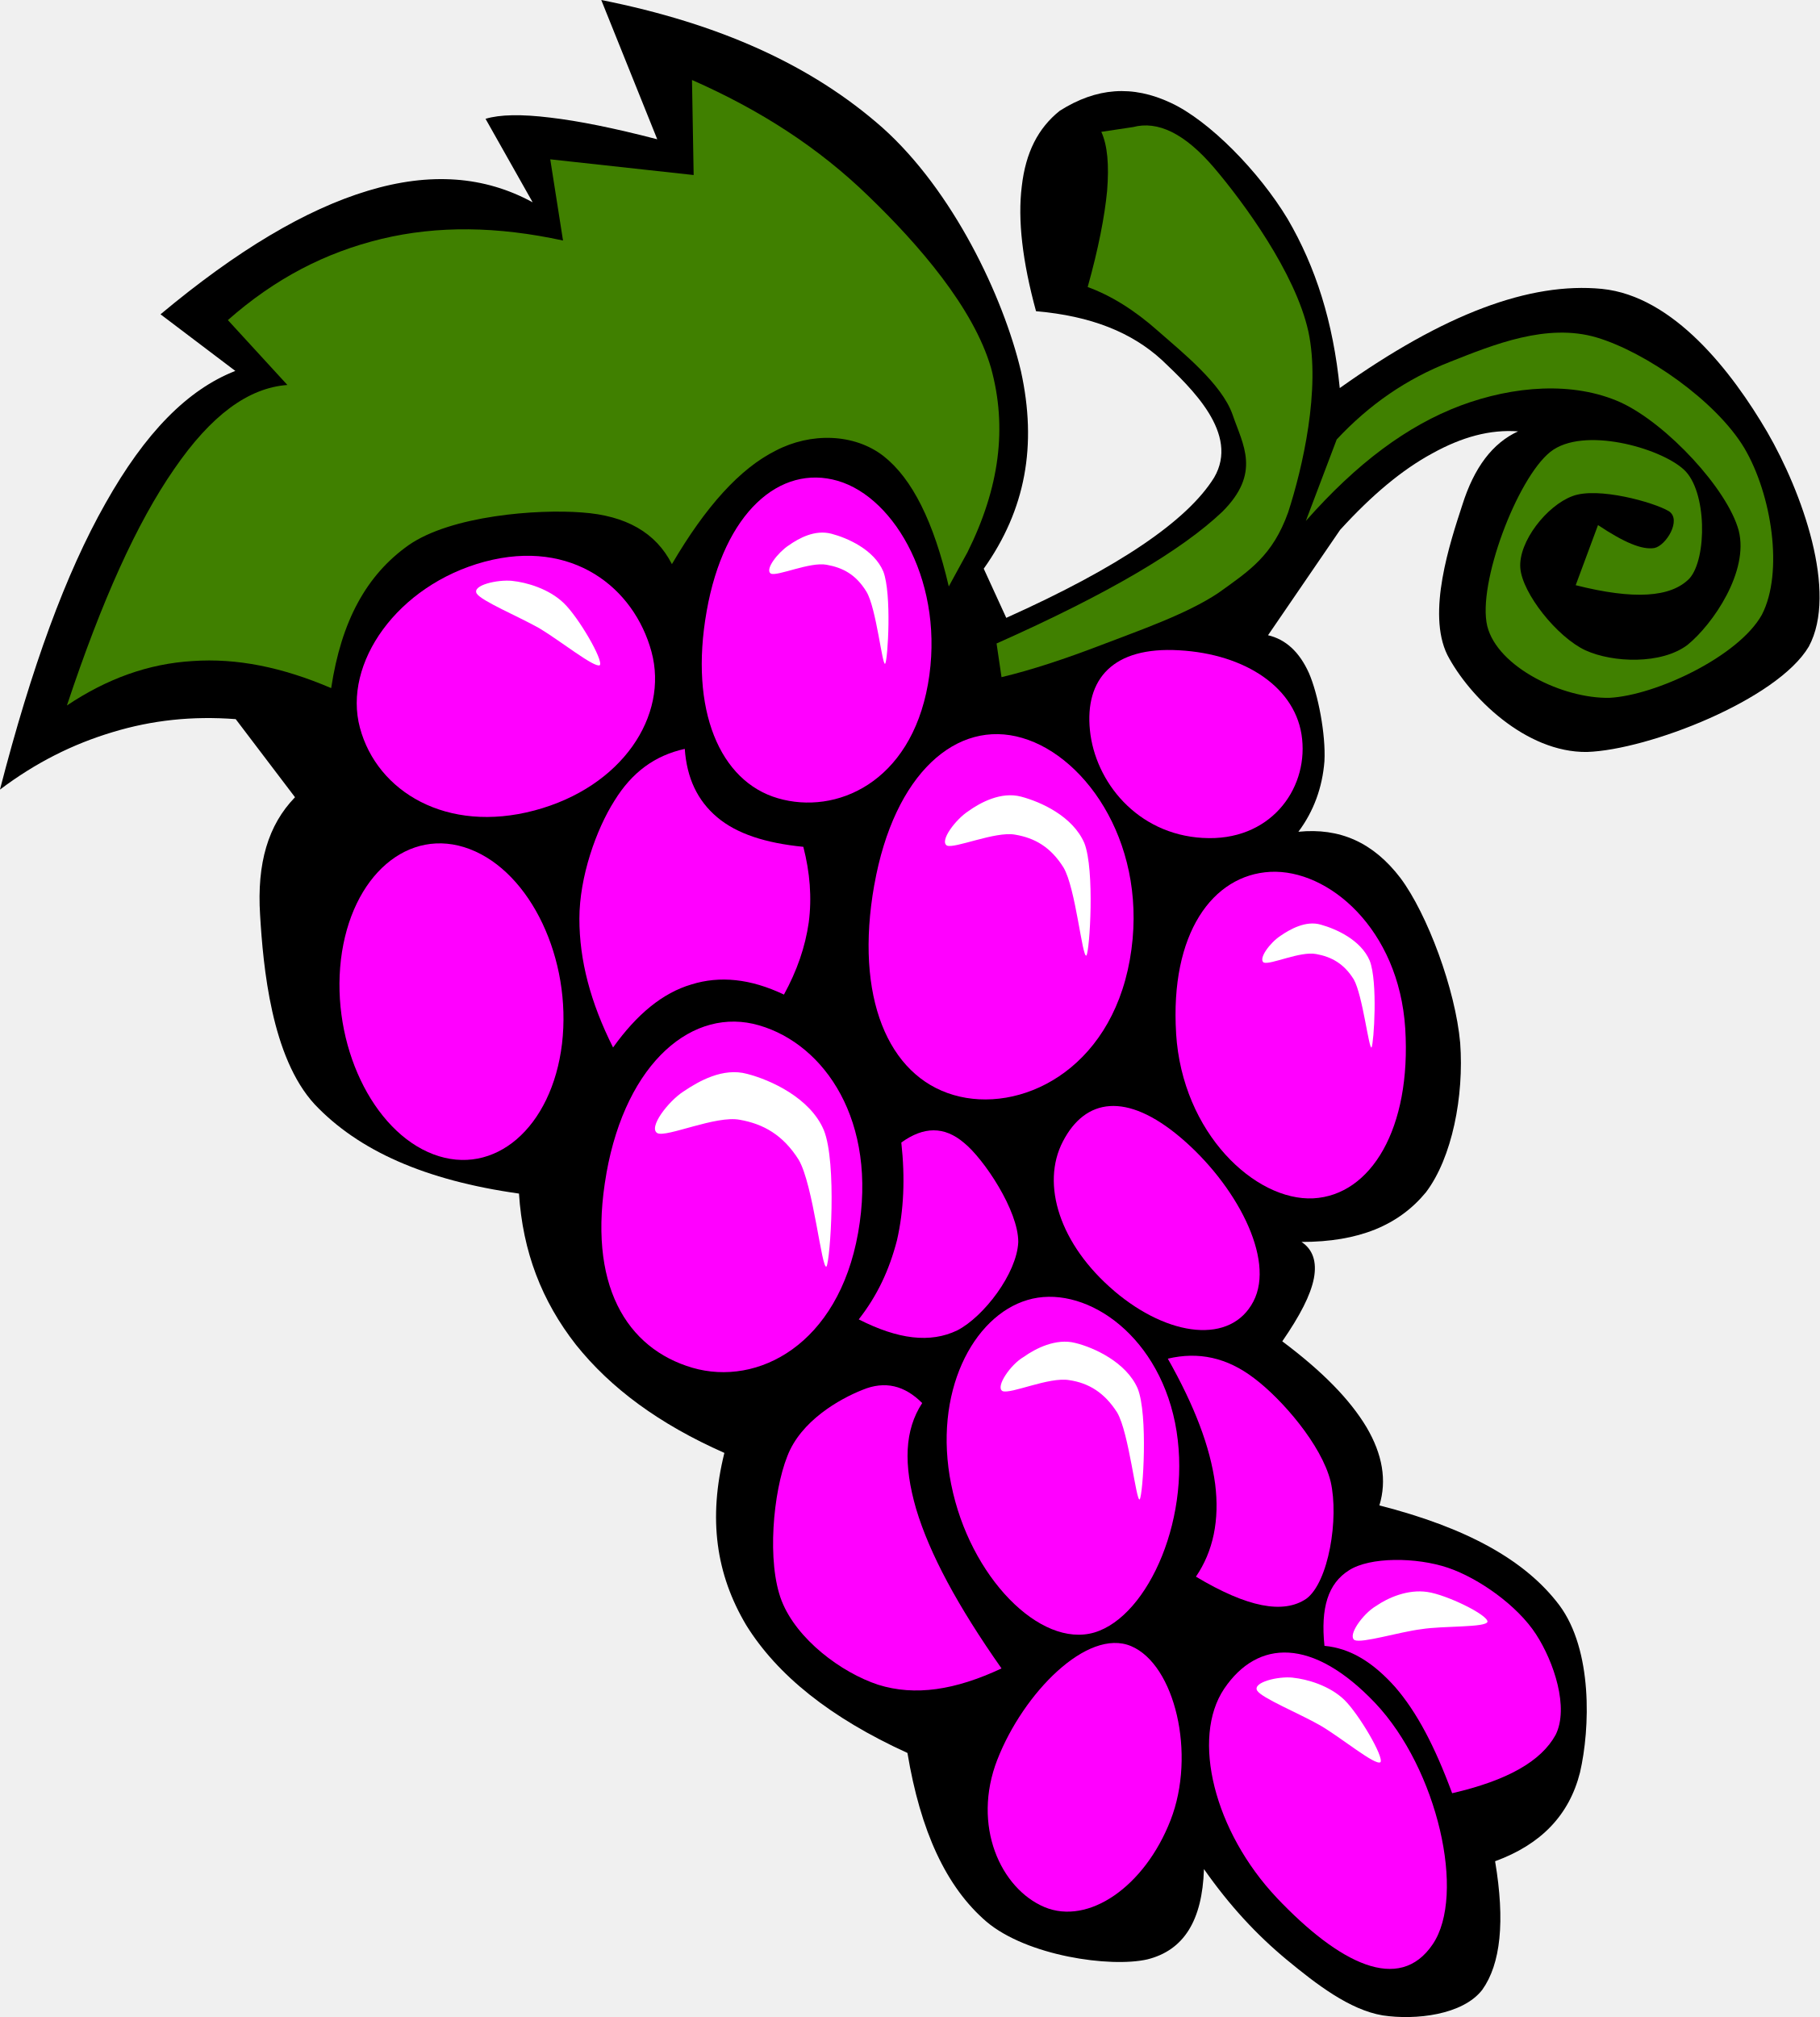
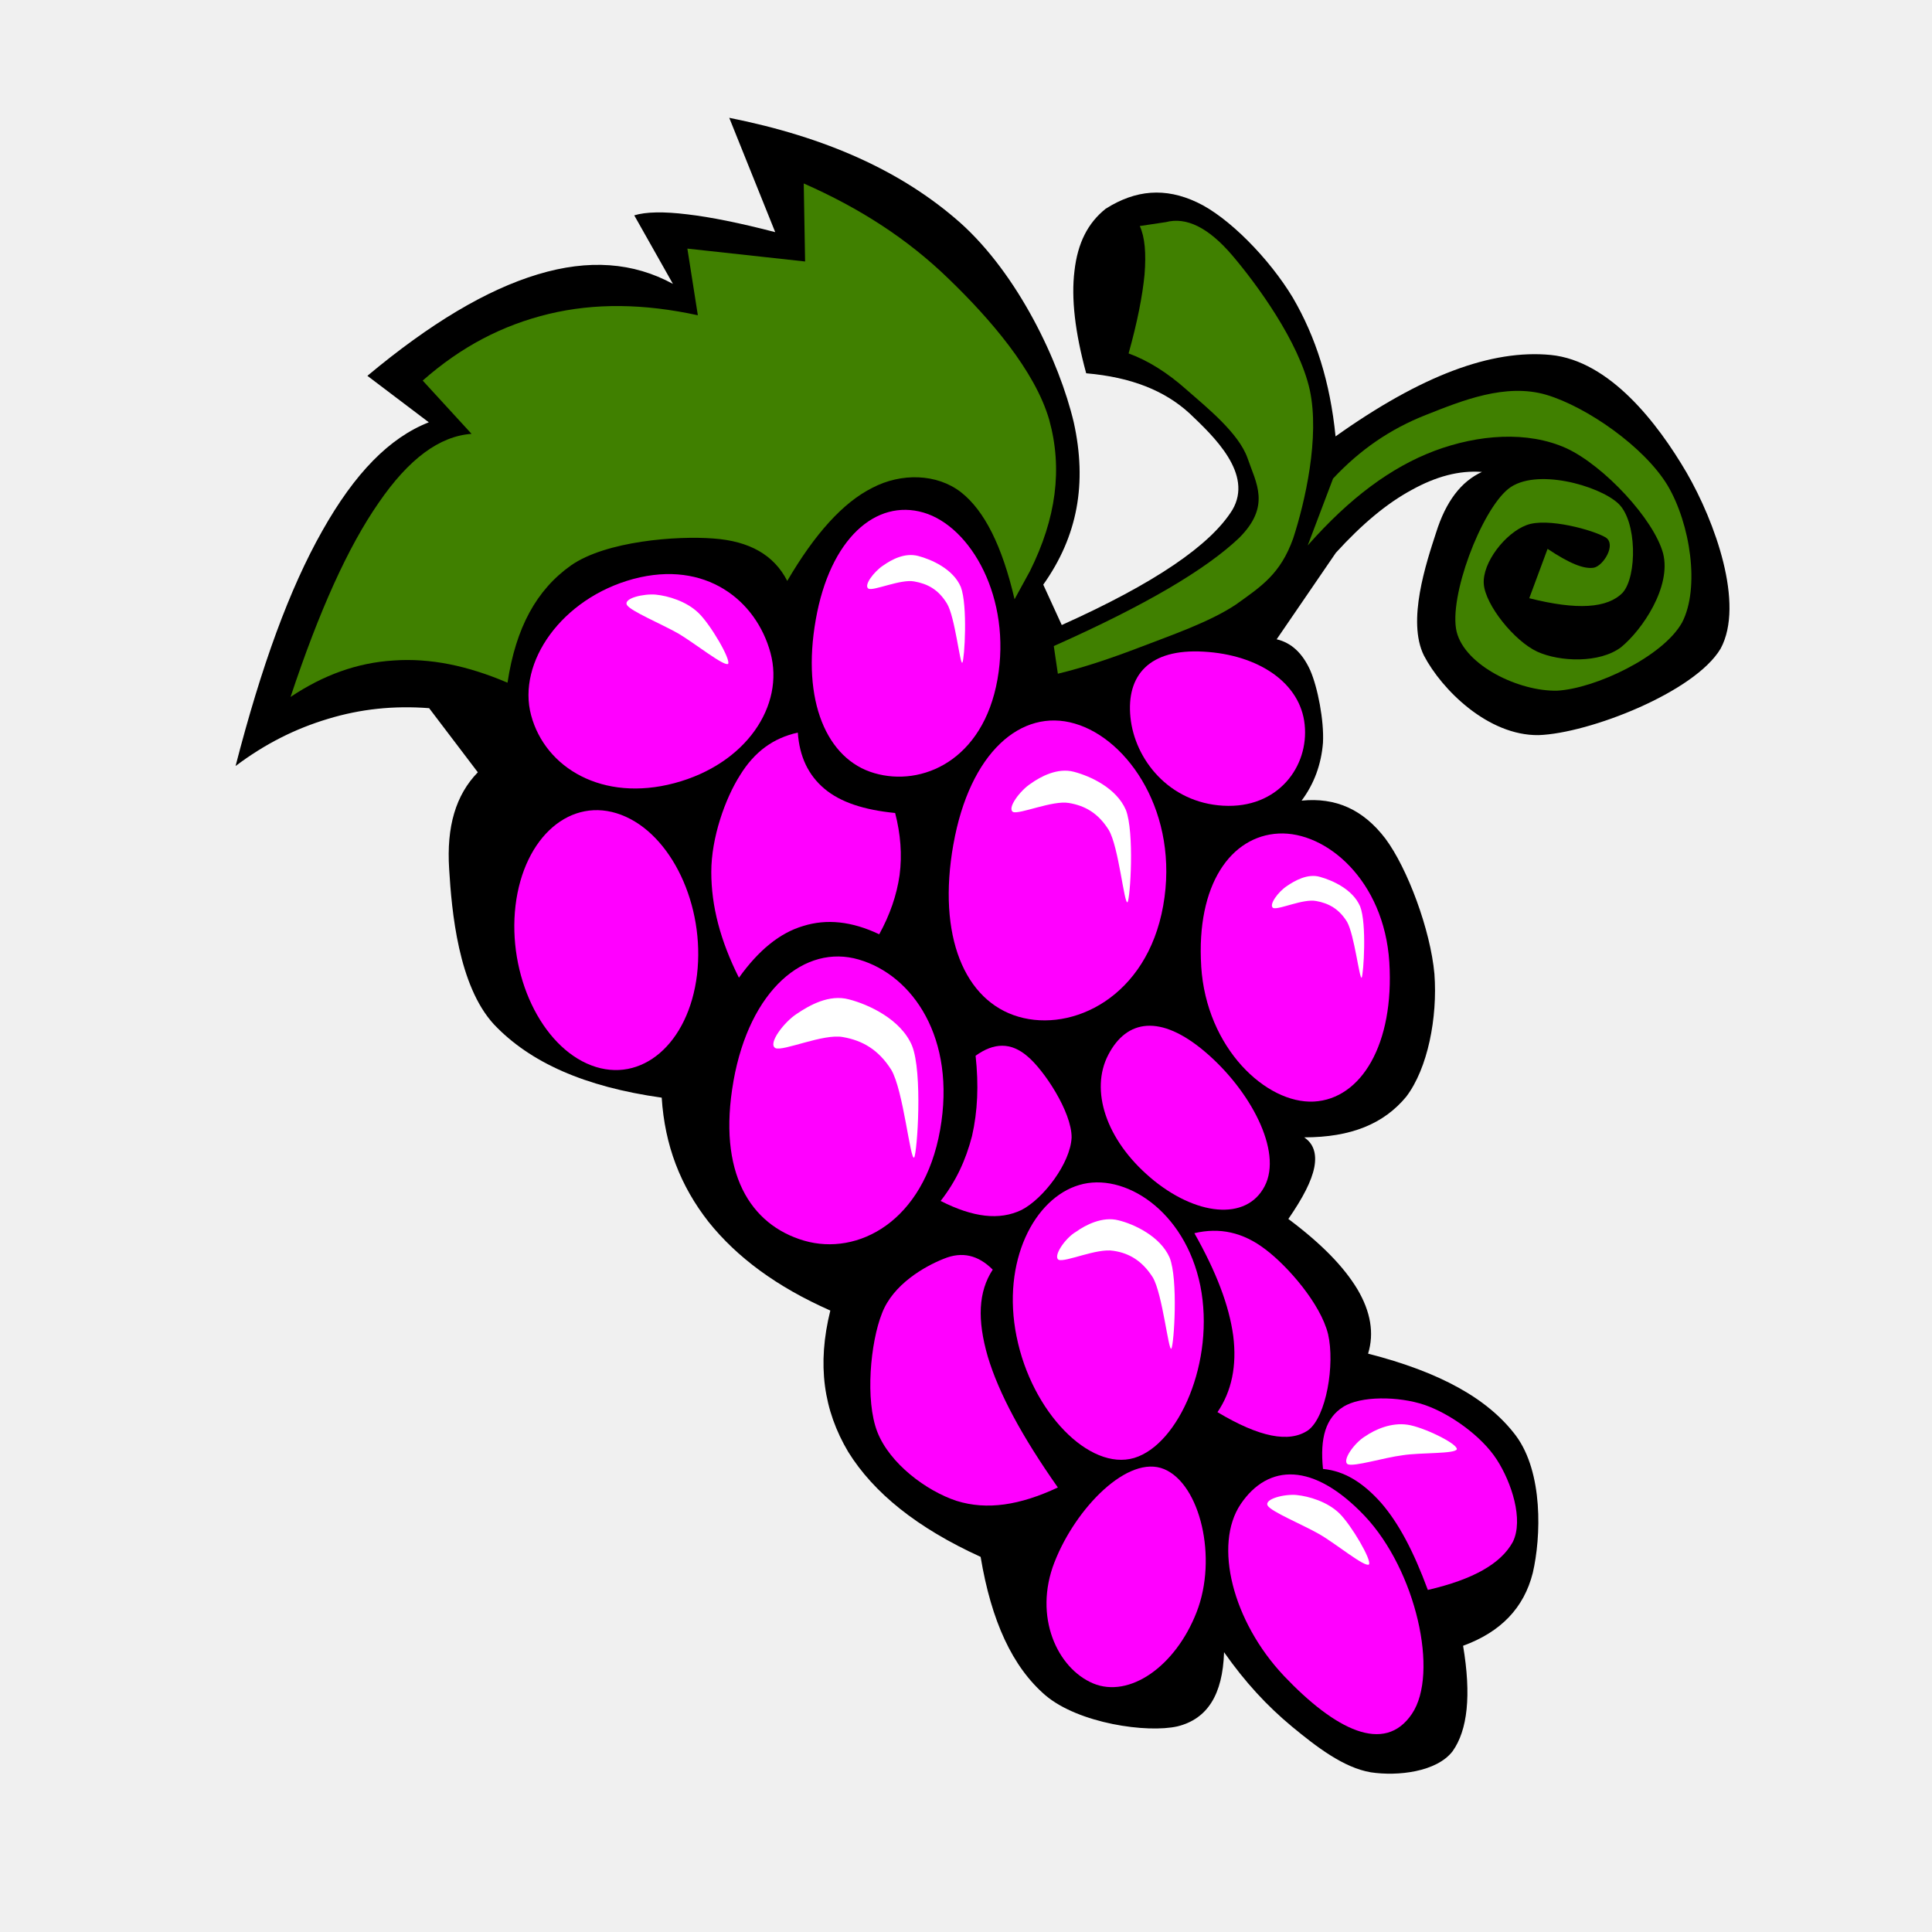
- <svg xmlns="http://www.w3.org/2000/svg" space="preserve" viewBox="0 0 317.02 351.393" enable-background="new 0 0 317.02 351.393" overflow="visible">
+ <svg xmlns="http://www.w3.org/2000/svg" space="preserve" viewBox="-50 -25 410 410" enable-background="new 0 0 317.02 351.393" overflow="visible">
  <switch>
    <g id="Layer_1">
      <g clip-rule="evenodd" fill-rule="evenodd">
        <path d="m264.53 75.132c-4.5 2.052-7.704 6.336-9.756 12.852-2.124 6.516-6.229 18.792-2.593 26.136 3.78 7.236 13.608 17.028 24.336 16.884 10.656-0.36 33.12-9.072 38.628-18.36 5.112-9.468-1.188-26.928-7.235-37.368-6.156-10.512-16.309-23.688-28.8-24.948-12.601-1.224-27.504 4.356-45.685 17.28-1.151-11.52-4.176-21.06-9.072-29.448-5.004-8.316-13.68-17.136-20.34-20.232-6.731-3.168-12.996-2.664-19.368 1.368-3.779 3.024-5.939 7.236-6.623 13.176-0.721 5.832 0.107 13.032 2.483 21.744 9.576 0.828 16.668 3.672 21.96 8.532 5.148 4.896 13.536 12.816 9.072 20.448-4.645 7.488-16.488 15.588-36.216 24.444l-3.925-8.568h0.001c7.308-10.296 9.323-21.492 6.479-34.416-3.096-13.068-11.88-31.464-24.12-42.408-12.35-10.908-28.41-18.144-49-22.248l9.756 24.264c-7.488-1.944-13.716-3.204-18.684-3.78-5.004-0.612-8.748-0.54-11.232 0.216l8.208 14.544c-8.388-4.572-17.856-5.292-28.692-2.016-10.872 3.276-22.824 10.404-36.144 21.528l13.032 9.864c-8.352 3.276-15.696 10.764-22.608 23.04-6.952 12.276-12.892 28.58-18.4 49.9 6.264-4.716 12.672-7.92 19.62-10.008 6.876-2.088 13.896-2.844 21.456-2.268l10.332 13.608c-4.68 4.824-6.66 11.484-6.084 20.52 0.54 8.964 1.944 24.768 9.504 32.977 7.632 8.063 19.224 13.248 35.604 15.551 0.648 10.117 3.96 18.721 9.936 26.352 6.048 7.561 14.472 13.789 25.848 18.828-2.844 11.449-1.476 21.133 3.816 30.025 5.4 8.676 14.58 16.092 28.08 22.248 2.268 13.607 6.732 23.363 13.789 29.412 7.056 5.939 21.527 8.027 28.008 6.551 6.336-1.584 9.576-6.732 9.864-15.732 4.464 6.373 9.18 11.449 14.436 15.805 5.184 4.283 10.944 8.713 16.704 9.684 5.724 0.865 13.968-0.072 17.352-4.463 3.204-4.5 3.996-11.916 2.232-22.393 7.992-2.916 12.924-8.027 14.796-15.48 1.764-7.631 2.232-21.275-3.6-29.123-5.94-7.885-16.164-13.5-31.356-17.389 1.332-4.355 0.54-8.893-2.231-13.607-2.916-4.861-7.669-9.721-14.688-14.977 3.096-4.5 4.932-8.027 5.508-10.98 0.54-2.879-0.18-5.039-2.16-6.336 9.973 0 16.92-2.879 21.673-8.639 4.571-6.014 6.659-16.777 5.976-26.029-0.828-9.324-5.724-22.463-10.404-28.728-4.752-6.228-10.584-8.784-17.784-8.064 2.664-3.564 4.177-7.704 4.536-12.276 0.252-4.716-1.116-11.736-2.7-15.372-1.655-3.672-4.031-5.868-7.128-6.588l12.564-18.36c5.544-6.084 10.8-10.476 16.056-13.32 5.17-2.866 10.06-4.198 14.96-3.838z" />
        <path d="m84.456 97.848c-15.264 4.104-24.768 17.748-21.744 28.944 2.988 11.16 15.156 18.468 30.42 14.4s23.4-16.488 20.376-27.648c-3.03-11.16-13.79-19.76-29.054-15.692z" fill="#FF00FF" />
        <path d="m81.828 147.92c-10.62-4.032-20.664 4.572-22.428 19.26-1.728 14.687 5.472 29.88 16.092 33.912 10.62 4.033 20.664-4.607 22.428-19.26 1.728-14.68-5.436-29.87-16.092-33.91z" fill="#FF00FF" />
        <path d="m123.12 106.49c-3.06 17.244 2.34 29.664 12.42 32.58 10.08 2.952 23.076-2.664 26.136-19.872 3.061-17.244-5.616-32.472-15.696-35.424s-19.84 5.504-22.86 22.714z" fill="#FF00FF" />
        <path d="m152.32 154.19c-3.456 19.476 2.412 33.263 13.824 36.576 11.412 3.348 27.252-4.104 30.708-23.58 3.456-19.44-7.344-35.316-18.756-38.628-11.37-3.35-22.32 6.15-25.77 25.63z" fill="#FF00FF" />
        <path d="m105.66 204.41c-3.456 19.477 3.564 30.527 14.976 33.875 11.376 3.313 25.416-4.031 28.872-23.508 3.456-19.475-5.832-32.832-17.244-36.143-11.42-3.35-23.15 6.3-26.61 25.78z" fill="#FF00FF" />
        <path d="m165.74 258.66c3.204 15.984 15.444 28.547 24.948 25.74 9.468-2.844 17.243-20.52 14.04-36.541-3.24-15.984-16.236-24.227-25.704-21.383-9.51 2.8-16.53 16.16-13.29 32.18z" fill="#FF00FF" />
        <path d="m173.77 306.54c-4.5 11.557 0.611 22.5 8.208 25.705 7.668 3.203 17.46-3.564 21.96-15.121 4.5-11.52 0.756-27.143-6.876-30.348-7.63-3.2-18.79 8.21-23.29 19.77z" fill="#FF00FF" />
        <path d="m222.44 330.62c10.907 11.484 21.348 16.74 27.18 8.102 5.832-8.605 0.864-30.492-10.008-42.012-10.908-11.484-20.484-11.125-26.316-2.521-5.82 8.64-1.72 24.91 9.15 36.43z" fill="#FF00FF" />
        <path d="m204.91 180.04c1.08 17.424 13.824 29.232 23.904 28.729 10.08-0.539 17.1-12.203 16.02-29.592-1.116-17.388-13.428-27.792-23.508-27.288-10.07 0.53-17.49 10.76-16.41 28.15z" fill="#FF00FF" />
        <path d="m209.59 145.98c11.592 0.684 18.216-8.316 17.28-17.208-0.9-8.892-9.828-14.832-21.42-15.48-11.592-0.684-16.452 5.04-15.552 13.932 0.9 8.9 8.14 18.11 19.69 18.76z" fill="#FF00FF" />
        <path d="m194.15 224.93c9.504 8.064 20.34 9.289 24.228 1.801 3.888-7.453-3.132-20.449-12.636-28.512-9.504-8.064-16.668-6.877-20.557 0.646-3.88 7.45-0.54 17.99 8.97 26.06z" fill="#FF00FF" />
        <path d="m203.47 236.7c5.328-1.26 10.296-0.215 15.049 3.42 4.752 3.564 11.735 11.557 13.319 18 1.477 6.408-0.359 17.568-4.248 20.412-3.996 2.701-10.26 1.512-19.224-3.852 3.023-4.428 4.14-9.863 3.348-16.164-0.87-6.45-3.57-13.54-8.25-21.82z" fill="#FF00FF" />
        <path d="m230.76 286.74c-0.684-6.625 0.612-10.873 4.284-13.176 3.636-2.34 11.7-2.305 17.244-0.432 5.4 1.836 12.132 6.623 15.336 11.592 3.132 4.824 5.76 12.779 3.42 17.496-2.52 4.607-8.388 7.955-18.036 10.188-3.023-8.172-6.156-14.148-9.936-18.504-3.8-4.25-7.73-6.74-12.3-7.17z" fill="#FF00FF" />
        <path d="m160.67 244.44c-3.06 4.68-3.312 10.656-1.044 18.469 2.34 7.775 7.2 16.848 14.868 27.756-8.064 3.779-15.048 4.859-21.492 2.844-6.444-2.123-14.184-7.92-16.812-14.615-2.628-6.732-1.476-19.008 0.972-25.164 2.34-6.193 9.108-10.008 13.104-11.592 3.92-1.63 7.34-0.77 10.4 2.29z" fill="#FF00FF" />
        <path d="m149.62 229.86c6.876 3.492 12.456 4.176 17.172 1.908 4.608-2.375 10.368-9.9 10.62-15.371 0.036-5.473-5.977-14.473-9.433-17.281-3.455-2.951-7.056-2.879-10.943-0.07 0.684 6.264 0.432 11.807-0.756 17.027-1.34 5.18-3.42 9.64-6.66 13.78z" fill="#FF00FF" />
        <path d="m139.97 147.53c-6.588-0.648-11.592-2.268-15.012-5.148-3.456-2.916-5.292-6.84-5.652-11.916-5.184 1.152-9.18 4.032-12.276 9.072-3.132 4.932-6.084 13.212-6.084 20.521 0 7.2 1.908 14.544 5.868 22.428 4.14-5.797 8.64-9.504 13.644-10.98 4.968-1.548 10.296-1.008 16.128 1.764 2.268-4.14 3.708-8.28 4.32-12.564 0.57-4.32 0.21-8.71-0.94-13.17z" fill="#FF00FF" />
        <path d="m197.39 22.14l-5.508 0.828c1.08 2.376 1.368 5.76 1.008 10.296-0.432 4.464-1.512 10.044-3.384 16.74 4.032 1.476 8.101 3.96 12.348 7.74 4.177 3.672 11.017 9.144 12.889 14.472 1.8 5.292 5.04 10.152-1.8 16.956-7.021 6.66-19.801 14.256-39.313 22.932l0.864 5.868c5.399-1.296 11.016-3.168 17.424-5.616 6.336-2.448 14.796-5.328 20.376-9.072 5.436-3.888 9.432-6.48 12.132-14.004 2.521-7.74 5.688-21.492 3.528-31.536-2.269-10.224-11.304-22.5-16.416-28.512-5.12-6.008-9.83-8.24-14.15-7.088z" fill="#408000" />
        <path d="m232.88 76.572c5.688-6.084 12.132-10.548 19.765-13.536 7.56-2.988 16.848-6.804 25.523-4.248 8.568 2.556 20.809 11.052 25.74 19.26 4.788 8.1 6.876 21.672 3.06 29.052-4.067 7.272-18.468 14.04-26.531 14.472-8.101 0.18-19.513-5.328-21.313-12.492-1.764-7.344 5.184-25.704 10.98-30.348 5.688-4.536 19.188-0.72 23.292 3.096 4.031 3.708 4.031 15.48 0.972 18.936-3.24 3.348-9.72 3.744-19.836 1.188l3.888-10.476c4.536 3.024 7.668 4.356 9.828 3.996 2.052-0.432 4.788-4.932 2.521-6.408-2.557-1.548-12.421-4.32-16.813-2.628-4.464 1.656-9.432 7.956-9.072 12.528 0.36 4.428 6.408 12.024 11.34 14.328 4.824 2.196 13.248 2.484 17.784-0.936 4.464-3.636 10.729-12.816 8.929-19.908-1.944-7.236-12.528-18.612-20.521-22.32-8.28-3.744-18.72-2.916-27.972 0.54-9.252 3.492-18.036 10.008-26.928 20.088 1.77-4.71 3.57-9.426 5.37-14.178z" fill="#408000" />
        <path d="m168.59 96.156c5.544-11.16 6.948-21.672 4.068-32.076-3.024-10.44-12.636-21.528-21.348-29.916-8.748-8.496-18.9-15.012-30.744-20.232l0.288 16.56-24.984-2.736 2.224 14.148c-11.412-2.484-21.852-2.628-31.608-0.288-9.828 2.376-18.576 6.912-26.784 14.148l10.368 11.304c-6.804 0.504-13.284 5.256-19.728 14.652-6.516 9.396-12.6 22.896-18.684 41.184 6.948-4.644 14.148-7.272 21.888-7.74 7.704-0.54 15.66 1.08 24.156 4.716 1.764-11.664 6.12-19.692 13.5-24.912 7.416-5.148 22.392-6.3 30.204-5.688 7.632 0.54 12.852 3.492 15.66 9 5.904-10.08 11.88-16.668 18.072-19.764 6.12-3.204 13.68-3.024 18.792 0.936 5.004 3.924 8.748 11.448 11.375 22.716 1.09-1.98 2.17-3.998 3.29-6.014z" fill="#408000" />
        <path d="m137.38 95.04c1.836-1.296 4.608-2.808 7.488-2.052 2.736 0.72 7.416 2.736 9.036 6.588 1.476 3.888 0.792 15.264 0.324 16.056-0.504 0.54-1.548-9.756-3.276-12.564-1.836-2.988-4.104-4.176-6.948-4.68-2.88-0.54-8.568 2.052-9.684 1.548-1.16-0.686 1.26-3.71 3.06-4.898z" fill="#FFFFFF" />
        <path d="m168.73 141.3c2.124-1.512 5.688-3.42 9.144-2.52s9.036 3.42 11.052 8.1c1.836 4.68 0.937 18.756 0.36 19.584-0.72 0.576-1.872-11.808-3.996-15.336-2.232-3.564-5.004-5.148-8.46-5.724-3.42-0.612-10.512 2.484-11.844 1.908-1.36-0.79 1.56-4.61 3.75-6.01z" fill="#FFFFFF" />
        <path d="m223.09 163.04c1.62-1.116 4.429-2.736 7.057-1.944 2.592 0.72 6.947 2.628 8.495 6.264 1.44 3.672 0.721 14.365 0.324 15.121-0.468 0.396-1.548-9.108-3.096-11.844-1.729-2.808-3.96-3.96-6.552-4.428-2.809-0.54-7.992 1.944-9.145 1.476-0.99-0.65 1.13-3.49 2.93-4.65z" fill="#FFFFFF" />
        <path d="m119.09 190.15c2.664-1.801 6.876-4.213 11.088-3.061 4.068 1.045 10.98 4.176 13.356 9.793 2.304 5.688 1.116 22.68 0.468 23.76-0.828 0.756-2.304-14.328-4.86-18.613-2.7-4.283-6.12-6.227-10.26-6.947-4.14-0.793-12.708 3.096-14.328 2.34-1.7-0.93 1.9-5.58 4.53-7.27z" fill="#FFFFFF" />
        <path d="m178.34 236.41c2.053-1.477 5.652-3.313 9-2.447 3.276 0.791 8.893 3.383 10.872 7.92 1.836 4.57 0.937 18.467 0.36 19.332-0.612 0.539-1.872-11.629-3.924-15.121-2.196-3.455-4.933-5.148-8.353-5.652-3.527-0.611-10.188 2.484-11.628 1.908-1.29-0.72 1.41-4.64 3.67-5.94z" fill="#FFFFFF" />
        <path d="m239.69 279.83c2.159-1.512 5.615-2.988 9-2.484 3.312 0.469 10.512 3.961 10.476 5.184-0.252 1.045-7.704 0.686-11.521 1.297-3.96 0.504-10.296 2.484-11.628 1.908-1.3-0.76 1.4-4.54 3.67-5.91z" fill="#FFFFFF" />
        <path d="m225.25 292.28c2.484 0.252 6.408 1.369 9 3.889 2.556 2.52 6.912 9.973 6.264 10.836-0.899 0.648-6.876-4.32-10.548-6.443-3.672-2.088-10.188-4.752-10.943-6.049-0.79-1.41 3.6-2.52 6.23-2.24z" fill="#FFFFFF" />
        <path d="m89.244 101.2c2.484 0.252 6.408 1.368 9 3.888 2.556 2.448 6.912 9.936 6.264 10.8-0.9 0.54-6.876-4.248-10.548-6.444-3.708-2.088-10.116-4.752-10.908-6.048-0.83-1.45 3.634-2.46 6.19-2.2z" fill="#FFFFFF" />
      </g>
    </g>
  </switch>
</svg>
